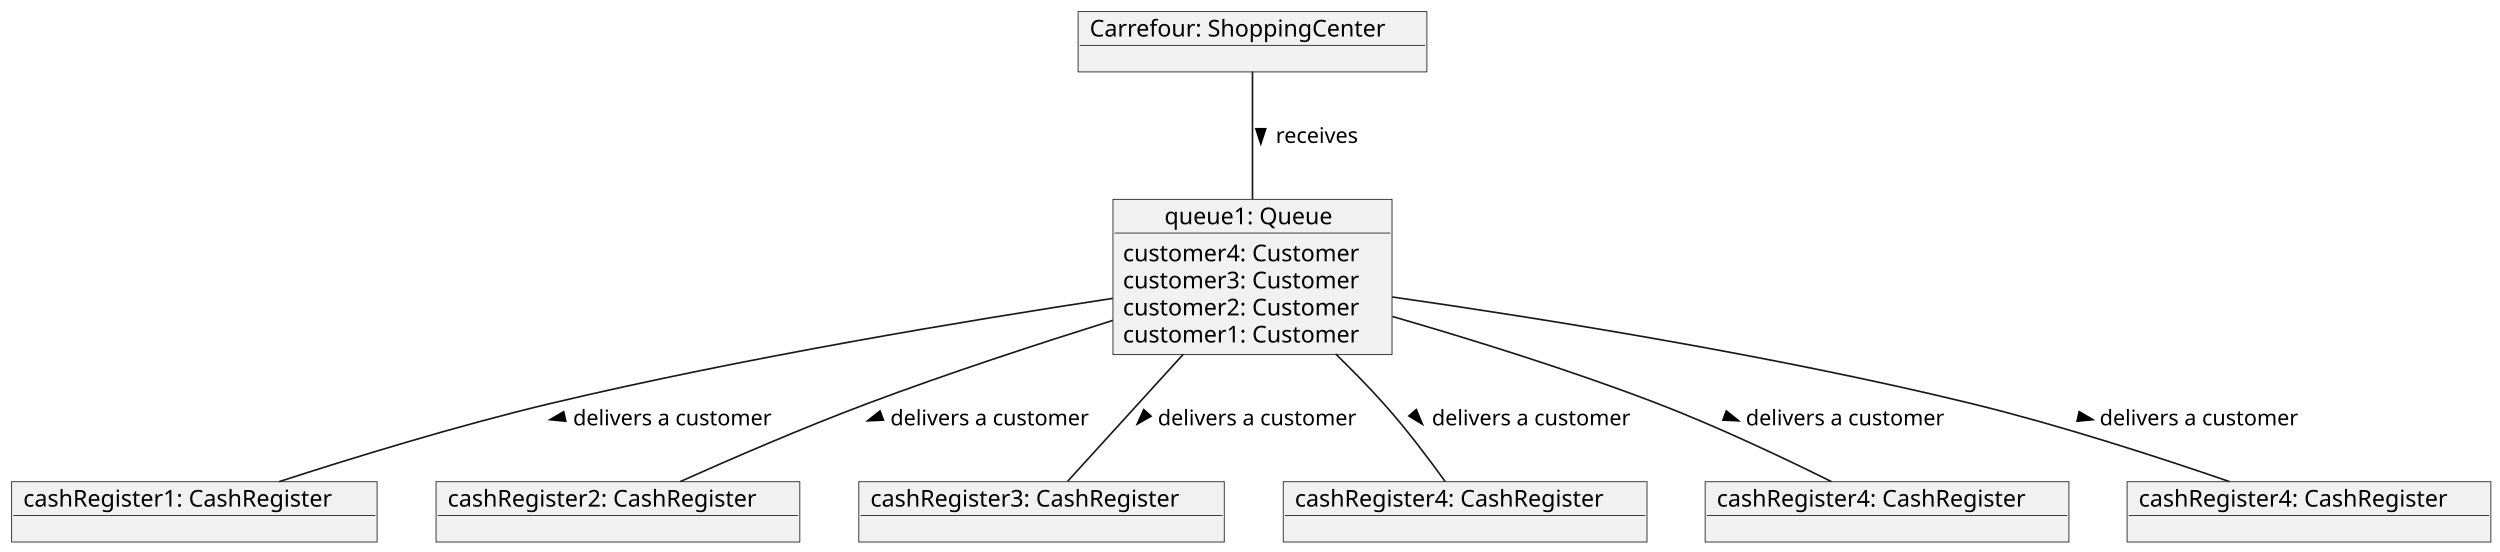
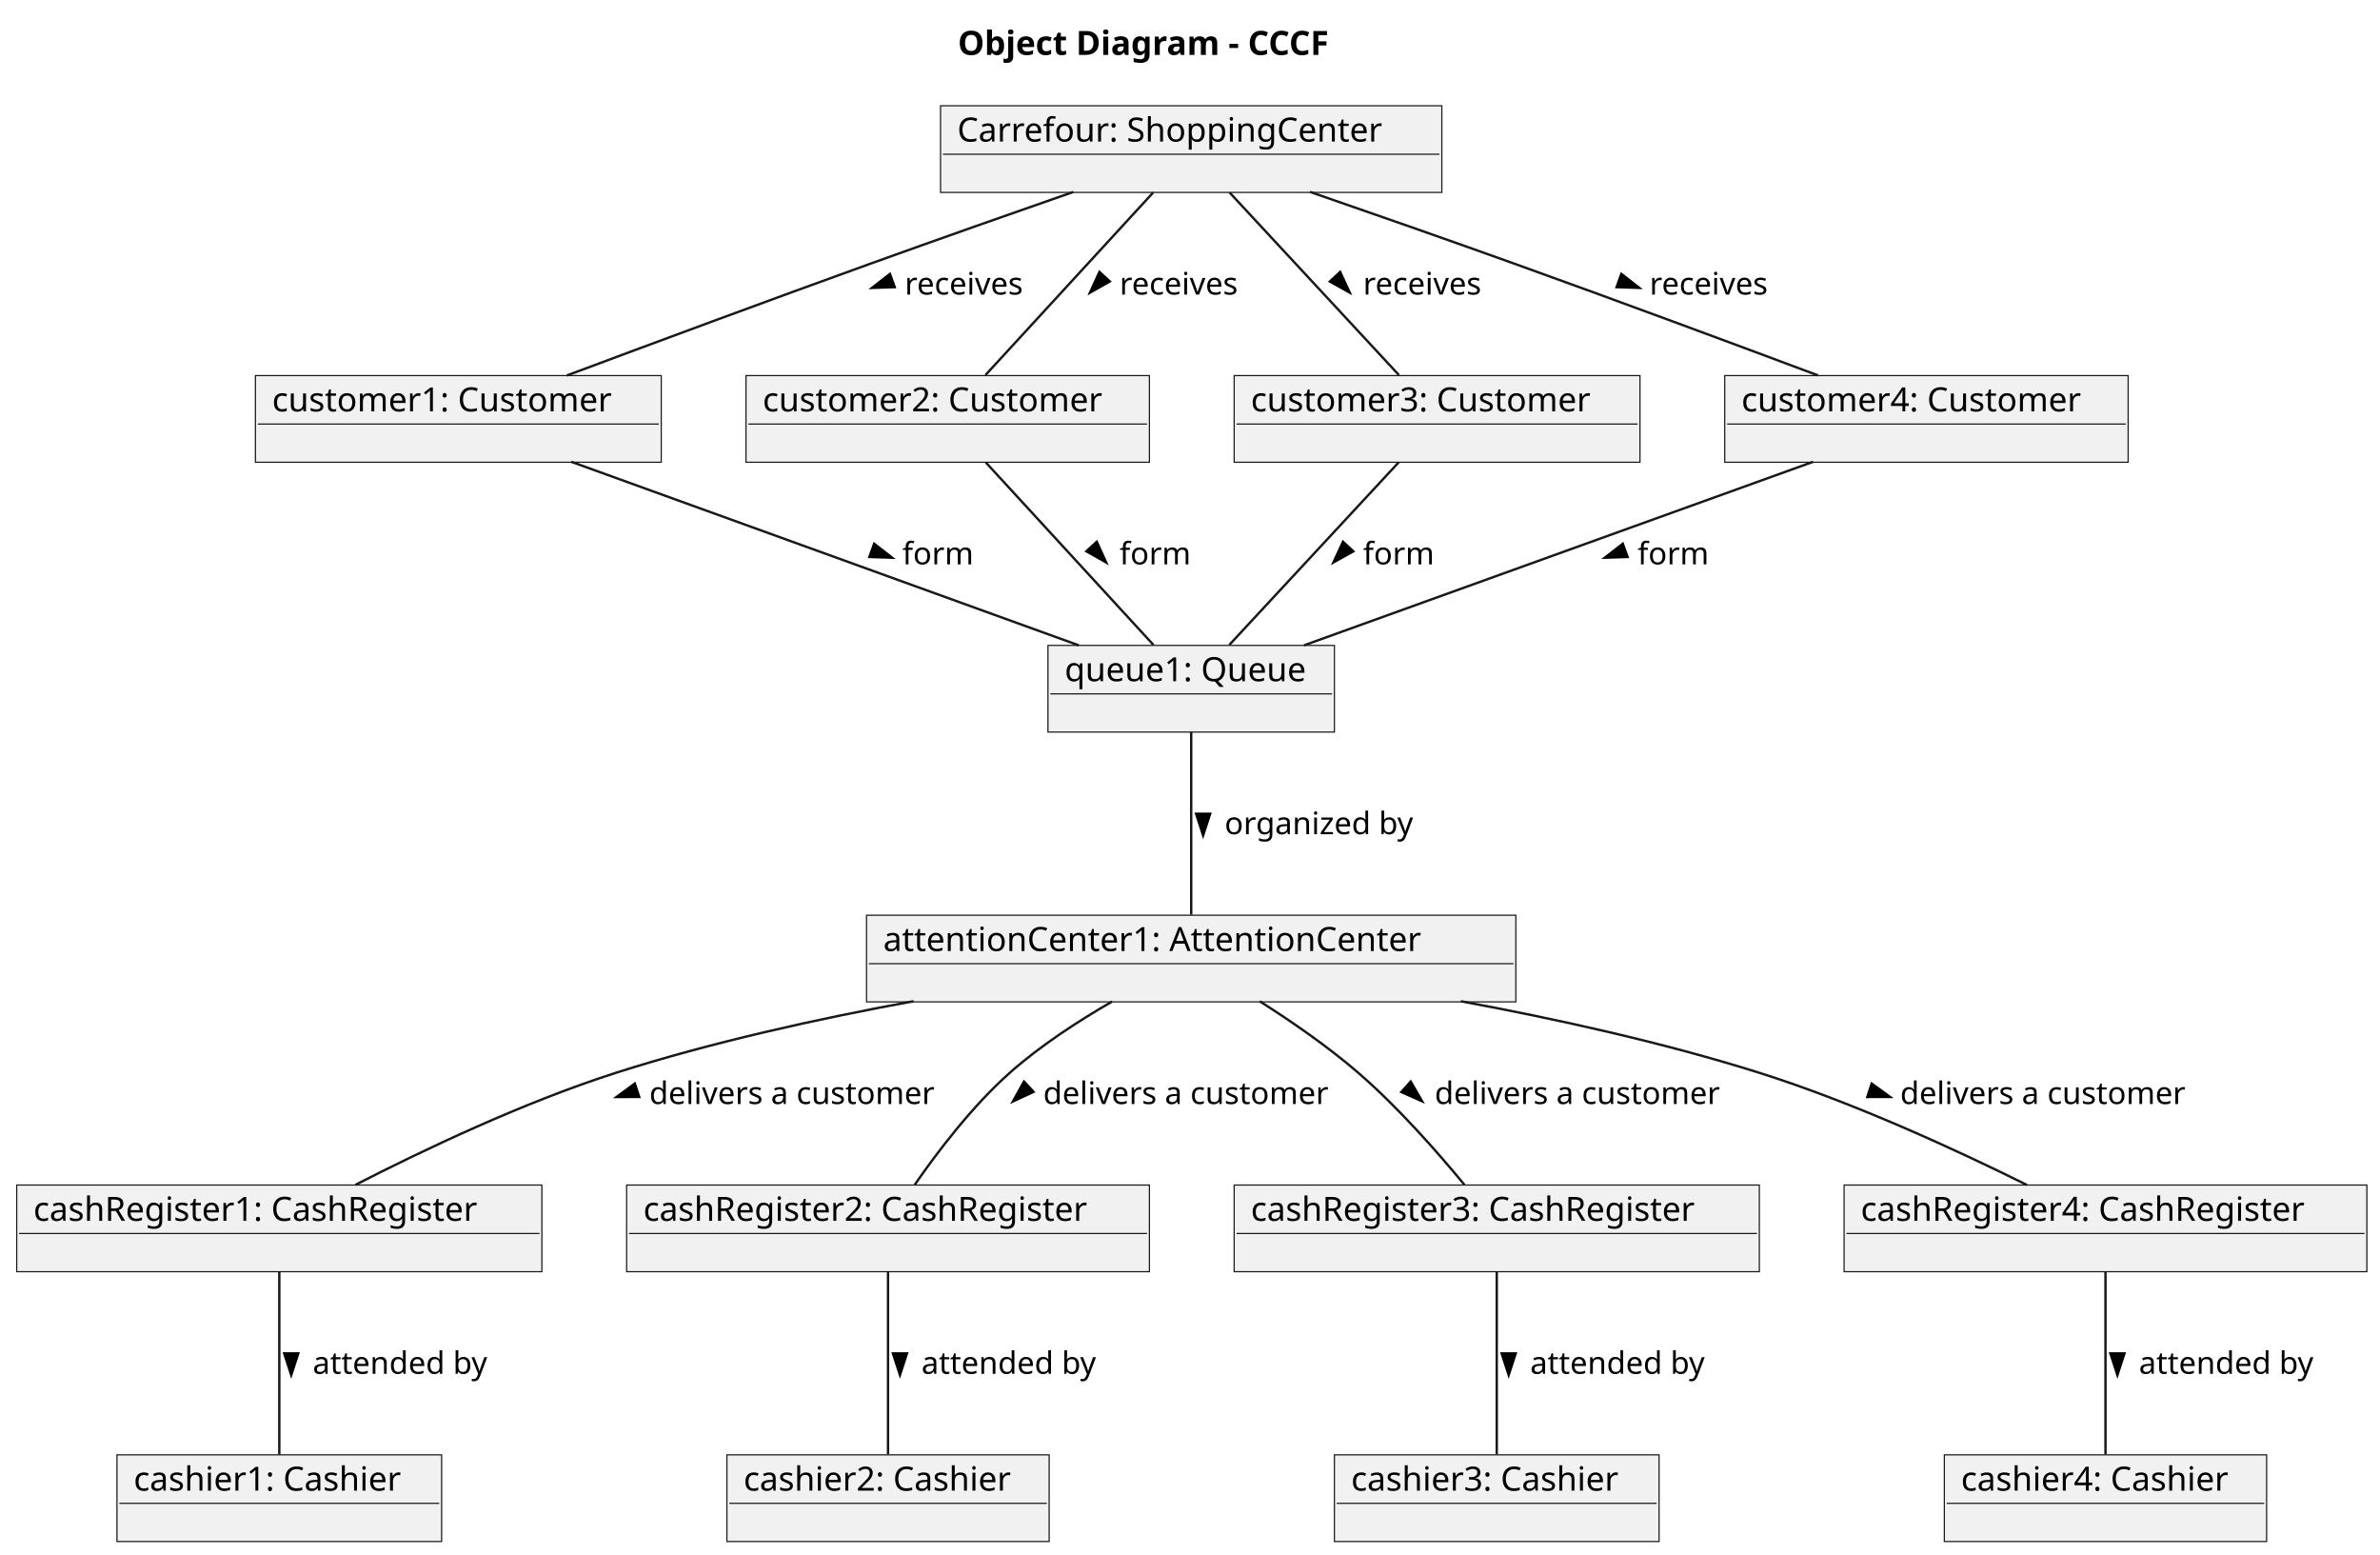
- <svg xmlns="http://www.w3.org/2000/svg" contentStyleType="text/css" height="332px" preserveAspectRatio="none" style="width:1505px;height:332px;background:#FFFFFF;" version="1.1" viewBox="0 0 1505 332" width="1505px" zoomAndPan="magnify">
+ <svg xmlns="http://www.w3.org/2000/svg" contentStyleType="text/css" height="651px" preserveAspectRatio="none" style="width:997px;height:651px;background:#FFFFFF;" version="1.1" viewBox="0 0 997 651" width="997px" zoomAndPan="magnify">
  <defs />
  <g>
+     <text fill="#000000" font-family="sans-serif" font-size="14" font-weight="bold" lengthAdjust="spacing" textLength="181" x="401.25" y="22.995">Object Diagram - CCCF</text>
    <g id="elem_sc">
-       <rect fill="#F1F1F1" height="36.297" style="stroke:#181818;stroke-width:0.5;" width="210" x="649" y="7" />
-       <text fill="#000000" font-family="sans-serif" font-size="14" lengthAdjust="spacing" textLength="196" x="656" y="21.995">Carrefour: ShoppingCenter</text>
-       <line style="stroke:#181818;stroke-width:0.5;" x1="650" x2="858" y1="27.297" y2="27.297" />
+       <rect fill="#F1F1F1" height="36.297" style="stroke:#181818;stroke-width:0.5;" width="210" x="394" y="44.297" />
+       <text fill="#000000" font-family="sans-serif" font-size="14" lengthAdjust="spacing" textLength="196" x="401" y="59.292">Carrefour: ShoppingCenter</text>
+       <line style="stroke:#181818;stroke-width:0.5;" x1="395" x2="603" y1="64.594" y2="64.594" />
    </g>
-     <g id="elem_queue">
-       <rect fill="#F1F1F1" height="93.484" style="stroke:#181818;stroke-width:0.5;" width="168" x="670" y="120" />
-       <text fill="#000000" font-family="sans-serif" font-size="14" lengthAdjust="spacing" textLength="106" x="701" y="134.995">queue1: Queue</text>
-       <line style="stroke:#181818;stroke-width:0.5;" x1="671" x2="837" y1="140.297" y2="140.297" />
-       <text fill="#000000" font-family="sans-serif" font-size="14" lengthAdjust="spacing" textLength="155" x="676" y="157.292">customer4: Customer</text>
-       <text fill="#000000" font-family="sans-serif" font-size="14" lengthAdjust="spacing" textLength="156" x="676" y="173.589">customer3: Customer</text>
-       <text fill="#000000" font-family="sans-serif" font-size="14" lengthAdjust="spacing" textLength="155" x="676" y="189.886">customer2: Customer</text>
-       <text fill="#000000" font-family="sans-serif" font-size="14" lengthAdjust="spacing" textLength="156" x="676" y="206.183">customer1: Customer</text>
+     <g id="elem_cus1">
+       <rect fill="#F1F1F1" height="36.297" style="stroke:#181818;stroke-width:0.5;" width="170" x="107" y="157.297" />
+       <text fill="#000000" font-family="sans-serif" font-size="14" lengthAdjust="spacing" textLength="156" x="114" y="172.292">customer1: Customer</text>
+       <line style="stroke:#181818;stroke-width:0.5;" x1="108" x2="276" y1="177.594" y2="177.594" />
+     </g>
+     <g id="elem_cus2">
+       <rect fill="#F1F1F1" height="36.297" style="stroke:#181818;stroke-width:0.5;" width="169" x="312.5" y="157.297" />
+       <text fill="#000000" font-family="sans-serif" font-size="14" lengthAdjust="spacing" textLength="155" x="319.5" y="172.292">customer2: Customer</text>
+       <line style="stroke:#181818;stroke-width:0.5;" x1="313.5" x2="480.5" y1="177.594" y2="177.594" />
+     </g>
+     <g id="elem_cus3">
+       <rect fill="#F1F1F1" height="36.297" style="stroke:#181818;stroke-width:0.5;" width="170" x="517" y="157.297" />
+       <text fill="#000000" font-family="sans-serif" font-size="14" lengthAdjust="spacing" textLength="156" x="524" y="172.292">customer3: Customer</text>
+       <line style="stroke:#181818;stroke-width:0.5;" x1="518" x2="686" y1="177.594" y2="177.594" />
+     </g>
+     <g id="elem_cus4">
+       <rect fill="#F1F1F1" height="36.297" style="stroke:#181818;stroke-width:0.5;" width="169" x="722.5" y="157.297" />
+       <text fill="#000000" font-family="sans-serif" font-size="14" lengthAdjust="spacing" textLength="155" x="729.5" y="172.292">customer4: Customer</text>
+       <line style="stroke:#181818;stroke-width:0.5;" x1="723.5" x2="890.5" y1="177.594" y2="177.594" />
+     </g>
+     <g id="elem_que">
+       <rect fill="#F1F1F1" height="36.297" style="stroke:#181818;stroke-width:0.5;" width="120" x="439" y="270.297" />
+       <text fill="#000000" font-family="sans-serif" font-size="14" lengthAdjust="spacing" textLength="106" x="446" y="285.292">queue1: Queue</text>
+       <line style="stroke:#181818;stroke-width:0.5;" x1="440" x2="558" y1="290.594" y2="290.594" />
+     </g>
+     <g id="elem_ac">
+       <rect fill="#F1F1F1" height="36.297" style="stroke:#181818;stroke-width:0.5;" width="272" x="363" y="383.297" />
+       <text fill="#000000" font-family="sans-serif" font-size="14" lengthAdjust="spacing" textLength="258" x="370" y="398.292">attentionCenter1: AttentionCenter</text>
+       <line style="stroke:#181818;stroke-width:0.5;" x1="364" x2="634" y1="403.594" y2="403.594" />
    </g>
    <g id="elem_cr1">
-       <rect fill="#F1F1F1" height="36.297" style="stroke:#181818;stroke-width:0.5;" width="220" x="7" y="290" />
-       <text fill="#000000" font-family="sans-serif" font-size="14" lengthAdjust="spacing" textLength="206" x="14" y="304.995">cashRegister1: CashRegister</text>
-       <line style="stroke:#181818;stroke-width:0.5;" x1="8" x2="226" y1="310.297" y2="310.297" />
+       <rect fill="#F1F1F1" height="36.297" style="stroke:#181818;stroke-width:0.5;" width="220" x="7" y="496.297" />
+       <text fill="#000000" font-family="sans-serif" font-size="14" lengthAdjust="spacing" textLength="206" x="14" y="511.292">cashRegister1: CashRegister</text>
+       <line style="stroke:#181818;stroke-width:0.5;" x1="8" x2="226" y1="516.594" y2="516.594" />
    </g>
    <g id="elem_cr2">
-       <rect fill="#F1F1F1" height="36.297" style="stroke:#181818;stroke-width:0.5;" width="219" x="262.5" y="290" />
-       <text fill="#000000" font-family="sans-serif" font-size="14" lengthAdjust="spacing" textLength="205" x="269.5" y="304.995">cashRegister2: CashRegister</text>
-       <line style="stroke:#181818;stroke-width:0.5;" x1="263.5" x2="480.5" y1="310.297" y2="310.297" />
+       <rect fill="#F1F1F1" height="36.297" style="stroke:#181818;stroke-width:0.5;" width="219" x="262.5" y="496.297" />
+       <text fill="#000000" font-family="sans-serif" font-size="14" lengthAdjust="spacing" textLength="205" x="269.5" y="511.292">cashRegister2: CashRegister</text>
+       <line style="stroke:#181818;stroke-width:0.5;" x1="263.5" x2="480.5" y1="516.594" y2="516.594" />
    </g>
    <g id="elem_cr3">
-       <rect fill="#F1F1F1" height="36.297" style="stroke:#181818;stroke-width:0.5;" width="220" x="517" y="290" />
-       <text fill="#000000" font-family="sans-serif" font-size="14" lengthAdjust="spacing" textLength="206" x="524" y="304.995">cashRegister3: CashRegister</text>
-       <line style="stroke:#181818;stroke-width:0.5;" x1="518" x2="736" y1="310.297" y2="310.297" />
+       <rect fill="#F1F1F1" height="36.297" style="stroke:#181818;stroke-width:0.5;" width="220" x="517" y="496.297" />
+       <text fill="#000000" font-family="sans-serif" font-size="14" lengthAdjust="spacing" textLength="206" x="524" y="511.292">cashRegister3: CashRegister</text>
+       <line style="stroke:#181818;stroke-width:0.5;" x1="518" x2="736" y1="516.594" y2="516.594" />
    </g>
    <g id="elem_cr4">
-       <rect fill="#F1F1F1" height="36.297" style="stroke:#181818;stroke-width:0.5;" width="219" x="772.5" y="290" />
-       <text fill="#000000" font-family="sans-serif" font-size="14" lengthAdjust="spacing" textLength="205" x="779.5" y="304.995">cashRegister4: CashRegister</text>
-       <line style="stroke:#181818;stroke-width:0.5;" x1="773.5" x2="990.5" y1="310.297" y2="310.297" />
+       <rect fill="#F1F1F1" height="36.297" style="stroke:#181818;stroke-width:0.5;" width="219" x="772.5" y="496.297" />
+       <text fill="#000000" font-family="sans-serif" font-size="14" lengthAdjust="spacing" textLength="205" x="779.5" y="511.292">cashRegister4: CashRegister</text>
+       <line style="stroke:#181818;stroke-width:0.5;" x1="773.5" x2="990.5" y1="516.594" y2="516.594" />
    </g>
-     <g id="elem_cr5">
-       <rect fill="#F1F1F1" height="36.297" style="stroke:#181818;stroke-width:0.5;" width="219" x="1026.5" y="290" />
-       <text fill="#000000" font-family="sans-serif" font-size="14" lengthAdjust="spacing" textLength="205" x="1033.5" y="304.995">cashRegister4: CashRegister</text>
-       <line style="stroke:#181818;stroke-width:0.5;" x1="1027.5" x2="1244.5" y1="310.297" y2="310.297" />
+     <g id="elem_c1">
+       <rect fill="#F1F1F1" height="36.297" style="stroke:#181818;stroke-width:0.5;" width="136" x="49" y="609.297" />
+       <text fill="#000000" font-family="sans-serif" font-size="14" lengthAdjust="spacing" textLength="122" x="56" y="624.292">cashier1: Cashier</text>
+       <line style="stroke:#181818;stroke-width:0.5;" x1="50" x2="184" y1="629.594" y2="629.594" />
    </g>
-     <g id="elem_cr6">
-       <rect fill="#F1F1F1" height="36.297" style="stroke:#181818;stroke-width:0.5;" width="219" x="1280.5" y="290" />
-       <text fill="#000000" font-family="sans-serif" font-size="14" lengthAdjust="spacing" textLength="205" x="1287.5" y="304.995">cashRegister4: CashRegister</text>
-       <line style="stroke:#181818;stroke-width:0.5;" x1="1281.5" x2="1498.5" y1="310.297" y2="310.297" />
+     <g id="elem_c2">
+       <rect fill="#F1F1F1" height="36.297" style="stroke:#181818;stroke-width:0.5;" width="135" x="304.5" y="609.297" />
+       <text fill="#000000" font-family="sans-serif" font-size="14" lengthAdjust="spacing" textLength="121" x="311.5" y="624.292">cashier2: Cashier</text>
+       <line style="stroke:#181818;stroke-width:0.5;" x1="305.5" x2="438.5" y1="629.594" y2="629.594" />
    </g>
-     <g id="link_sc_queue">
-       <path codeLine="10" d="M754,43.105 C754,62.094 754,93.529 754,119.786 " fill="none" id="sc-queue" style="stroke:#181818;stroke-width:1.0;" />
-       <polygon fill="#000000" points="759,86.566,761.939,77.521,756.061,77.521,759,86.566" style="stroke:#000000;stroke-width:1.0;" />
-       <text fill="#000000" font-family="sans-serif" font-size="13" lengthAdjust="spacing" textLength="54" x="768" y="86.067">receives</text>
+     <g id="elem_c3">
+       <rect fill="#F1F1F1" height="36.297" style="stroke:#181818;stroke-width:0.5;" width="136" x="559" y="609.297" />
+       <text fill="#000000" font-family="sans-serif" font-size="14" lengthAdjust="spacing" textLength="122" x="566" y="624.292">cashier3: Cashier</text>
+       <line style="stroke:#181818;stroke-width:0.5;" x1="560" x2="694" y1="629.594" y2="629.594" />
    </g>
-     <g id="link_queue_cr1">
-       <path codeLine="19" d="M669.949,179.61 C584.172,192.644 447.478,215.283 331,243 C274.601,256.421 211.092,275.993 168.012,289.955 " fill="none" id="queue-cr1" style="stroke:#181818;stroke-width:1.0;" />
-       <polygon fill="#000000" points="331.117,252.64,340.582,253.568,339.32,247.827,331.117,252.64" style="stroke:#000000;stroke-width:1.0;" />
-       <text fill="#000000" font-family="sans-serif" font-size="13" lengthAdjust="spacing" textLength="127" x="345" y="256.067">delivers a customer</text>
+     <g id="elem_c4">
+       <rect fill="#F1F1F1" height="36.297" style="stroke:#181818;stroke-width:0.5;" width="135" x="814.5" y="609.297" />
+       <text fill="#000000" font-family="sans-serif" font-size="14" lengthAdjust="spacing" textLength="121" x="821.5" y="624.292">cashier4: Cashier</text>
+       <line style="stroke:#181818;stroke-width:0.5;" x1="815.5" x2="948.5" y1="629.594" y2="629.594" />
    </g>
-     <g id="link_queue_cr2">
-       <path codeLine="20" d="M669.89,192.896 C625.565,206.775 570.481,224.81 522,243 C483.165,257.571 439.655,276.424 409.538,289.887 " fill="none" id="queue-cr2" style="stroke:#181818;stroke-width:1.0;" />
-       <polygon fill="#000000" points="522.315,253.312,531.817,252.908,529.765,247.4,522.315,253.312" style="stroke:#000000;stroke-width:1.0;" />
-       <text fill="#000000" font-family="sans-serif" font-size="13" lengthAdjust="spacing" textLength="127" x="536" y="256.067">delivers a customer</text>
+     <g id="link_sc_cus1">
+       <path codeLine="10" d="M449.608,80.396 C424.275,89.223 392.948,100.227 365,110.297 C321.616,125.929 272.3,144.225 237.454,157.242 " fill="none" id="sc-cus1" style="stroke:#181818;stroke-width:1.0;" />
+       <polygon fill="#000000" points="365.299,120.566,374.804,120.249,372.802,114.722,365.299,120.566" style="stroke:#000000;stroke-width:1.0;" />
+       <text fill="#000000" font-family="sans-serif" font-size="13" lengthAdjust="spacing" textLength="54" x="379" y="123.364">receives</text>
    </g>
-     <g id="link_queue_cr3">
-       <path codeLine="21" d="M712.415,213.178 C688.543,239.4 659.96,270.796 642.656,289.803 " fill="none" id="queue-cr3" style="stroke:#181818;stroke-width:1.0;" />
-       <polygon fill="#000000" points="684.634,255.264,692.896,250.554,688.55,246.597,684.634,255.264" style="stroke:#000000;stroke-width:1.0;" />
-       <text fill="#000000" font-family="sans-serif" font-size="13" lengthAdjust="spacing" textLength="127" x="697" y="256.067">delivers a customer</text>
+     <g id="link_sc_cus2">
+       <path codeLine="11" d="M483.062,80.641 C463.9,101.494 431.938,136.276 412.826,157.075 " fill="none" id="sc-cus2" style="stroke:#181818;stroke-width:1.0;" />
+       <polygon fill="#000000" points="456.617,122.545,464.901,117.873,460.573,113.896,456.617,122.545" style="stroke:#000000;stroke-width:1.0;" />
+       <text fill="#000000" font-family="sans-serif" font-size="13" lengthAdjust="spacing" textLength="54" x="469" y="123.364">receives</text>
    </g>
-     <g id="link_queue_cr4">
-       <path codeLine="22" d="M804.056,213.084 C813.93,222.695 824.01,232.969 833,243 C846.543,258.11 860.464,276.636 869.99,289.86 " fill="none" id="queue-cr4" style="stroke:#181818;stroke-width:1.0;" />
-       <polygon fill="#000000" points="856.258,255.36,852.594,246.583,848.135,250.412,856.258,255.36" style="stroke:#000000;stroke-width:1.0;" />
-       <text fill="#000000" font-family="sans-serif" font-size="13" lengthAdjust="spacing" textLength="127" x="862" y="256.067">delivers a customer</text>
+     <g id="link_sc_cus3">
+       <path codeLine="12" d="M515.094,80.641 C534.444,101.494 566.72,136.276 586.019,157.075 " fill="none" id="sc-cus3" style="stroke:#181818;stroke-width:1.0;" />
+       <polygon fill="#000000" points="565.401,122.528,561.403,113.899,557.094,117.897,565.401,122.528" style="stroke:#000000;stroke-width:1.0;" />
+       <text fill="#000000" font-family="sans-serif" font-size="13" lengthAdjust="spacing" textLength="54" x="571" y="123.364">receives</text>
    </g>
-     <g id="link_queue_cr5">
-       <path codeLine="23" d="M838.234,190.537 C885.691,204.267 945.749,222.904 998,243 C1034.48,257.031 1074.9,276.229 1102.52,289.93 " fill="none" id="queue-cr5" style="stroke:#181818;stroke-width:1.0;" />
-       <polygon fill="#000000" points="1046.68,253.327,1039.248,247.392,1037.179,252.893,1046.68,253.327" style="stroke:#000000;stroke-width:1.0;" />
-       <text fill="#000000" font-family="sans-serif" font-size="13" lengthAdjust="spacing" textLength="127" x="1051" y="256.067">delivers a customer</text>
+     <g id="link_sc_cus4">
+       <path codeLine="13" d="M548.77,80.367 C574.294,89.187 605.854,100.192 634,110.297 C677.402,125.879 726.715,144.181 761.557,157.213 " fill="none" id="sc-cus4" style="stroke:#181818;stroke-width:1.0;" />
+       <polygon fill="#000000" points="686.703,120.562,679.194,114.725,677.197,120.254,686.703,120.562" style="stroke:#000000;stroke-width:1.0;" />
+       <text fill="#000000" font-family="sans-serif" font-size="13" lengthAdjust="spacing" textLength="54" x="691" y="123.364">receives</text>
    </g>
-     <g id="link_queue_cr6">
-       <path codeLine="24" d="M838.094,178.783 C925.84,191.343 1067.08,213.779 1187,243 C1240.85,256.123 1301.29,275.84 1342.11,289.918 " fill="none" id="queue-cr6" style="stroke:#181818;stroke-width:1.0;" />
-       <polygon fill="#000000" points="1259.883,252.643,1251.683,247.825,1250.417,253.565,1259.883,252.643" style="stroke:#000000;stroke-width:1.0;" />
-       <text fill="#000000" font-family="sans-serif" font-size="13" lengthAdjust="spacing" textLength="127" x="1264" y="256.067">delivers a customer</text>
+     <g id="link_cus1_que">
+       <path codeLine="17" d="M239.296,193.397 C297.071,214.287 394.218,249.412 451.902,270.268 " fill="none" id="cus1-que" style="stroke:#181818;stroke-width:1.0;" />
+       <polygon fill="#000000" points="373.702,233.563,366.195,227.724,364.197,233.252,373.702,233.563" style="stroke:#000000;stroke-width:1.0;" />
+       <text fill="#000000" font-family="sans-serif" font-size="13" lengthAdjust="spacing" textLength="31" x="378" y="236.364">form</text>
+     </g>
+     <g id="link_cus2_que">
+       <path codeLine="18" d="M412.938,193.641 C432.1,214.494 464.062,249.276 483.174,270.075 " fill="none" id="cus2-que" style="stroke:#181818;stroke-width:1.0;" />
+       <polygon fill="#000000" points="463.383,235.545,459.427,226.896,455.099,230.873,463.383,235.545" style="stroke:#000000;stroke-width:1.0;" />
+       <text fill="#000000" font-family="sans-serif" font-size="13" lengthAdjust="spacing" textLength="31" x="469" y="236.364">form</text>
+     </g>
+     <g id="link_cus3_que">
+       <path codeLine="19" d="M585.906,193.641 C566.556,214.494 534.28,249.276 514.981,270.075 " fill="none" id="cus3-que" style="stroke:#181818;stroke-width:1.0;" />
+       <polygon fill="#000000" points="558.599,235.528,566.906,230.897,562.597,226.899,558.599,235.528" style="stroke:#000000;stroke-width:1.0;" />
+       <text fill="#000000" font-family="sans-serif" font-size="13" lengthAdjust="spacing" textLength="31" x="571" y="236.364">form</text>
+     </g>
+     <g id="link_cus4_que">
+       <path codeLine="20" d="M759.55,193.397 C701.587,214.287 604.124,249.412 546.251,270.268 " fill="none" id="cus4-que" style="stroke:#181818;stroke-width:1.0;" />
+       <polygon fill="#000000" points="672.296,233.559,681.802,233.257,679.809,227.727,672.296,233.559" style="stroke:#000000;stroke-width:1.0;" />
+       <text fill="#000000" font-family="sans-serif" font-size="13" lengthAdjust="spacing" textLength="31" x="686" y="236.364">form</text>
+     </g>
+     <g id="link_que_ac">
+       <path codeLine="24" d="M499,306.641 C499,327.494 499,362.276 499,383.075 " fill="none" id="que-ac" style="stroke:#181818;stroke-width:1.0;" />
+       <polygon fill="#000000" points="504,349.863,506.939,340.818,501.061,340.818,504,349.863" style="stroke:#000000;stroke-width:1.0;" />
+       <text fill="#000000" font-family="sans-serif" font-size="13" lengthAdjust="spacing" textLength="83" x="513" y="349.364">organized by</text>
+     </g>
+     <g id="link_ac_cr1">
+       <path codeLine="31" d="M382.692,419.318 C342.665,426.66 297.894,436.546 258,449.297 C219.206,461.696 176.947,481.834 148.91,496.209 " fill="none" id="ac-cr1" style="stroke:#181818;stroke-width:1.0;" />
+       <polygon fill="#000000" points="258.25,459.425,267.761,459.391,265.924,453.808,258.25,459.425" style="stroke:#000000;stroke-width:1.0;" />
+       <text fill="#000000" font-family="sans-serif" font-size="13" lengthAdjust="spacing" textLength="127" x="272" y="462.364">delivers a customer</text>
+     </g>
+     <g id="link_ac_cr2">
+       <path codeLine="32" d="M465.869,419.449 C451.878,427.512 435.879,437.866 423,449.297 C407.274,463.255 392.685,482.465 383.175,496.189 " fill="none" id="ac-cr2" style="stroke:#181818;stroke-width:1.0;" />
+       <polygon fill="#000000" points="424.335,461.264,432.964,457.266,428.966,452.957,424.335,461.264" style="stroke:#000000;stroke-width:1.0;" />
+       <text fill="#000000" font-family="sans-serif" font-size="13" lengthAdjust="spacing" textLength="127" x="437" y="462.364">delivers a customer</text>
+     </g>
+     <g id="link_ac_cr3">
+       <path codeLine="33" d="M527.725,419.345 C540.847,427.684 556.266,438.287 569,449.297 C585.674,463.714 602.323,482.676 613.478,496.211 " fill="none" id="ac-cr3" style="stroke:#181818;stroke-width:1.0;" />
+       <polygon fill="#000000" points="595.723,461.201,590.949,452.975,587.026,457.352,595.723,461.201" style="stroke:#000000;stroke-width:1.0;" />
+       <text fill="#000000" font-family="sans-serif" font-size="13" lengthAdjust="spacing" textLength="127" x="601" y="462.364">delivers a customer</text>
+     </g>
+     <g id="link_ac_cr4">
+       <path codeLine="34" d="M611.975,419.337 C651.953,426.745 696.931,436.668 737,449.297 C776.76,461.828 820.243,481.942 849.117,496.275 " fill="none" id="ac-cr4" style="stroke:#181818;stroke-width:1.0;" />
+       <polygon fill="#000000" points="791.756,459.406,784.059,453.82,782.245,459.41,791.756,459.406" style="stroke:#000000;stroke-width:1.0;" />
+       <text fill="#000000" font-family="sans-serif" font-size="13" lengthAdjust="spacing" textLength="127" x="796" y="462.364">delivers a customer</text>
+     </g>
+     <g id="link_cr1_c1">
+       <path codeLine="41" d="M117,532.641 C117,553.494 117,588.276 117,609.075 " fill="none" id="cr1-c1" style="stroke:#181818;stroke-width:1.0;" />
+       <polygon fill="#000000" points="122,575.863,124.939,566.818,119.061,566.818,122,575.863" style="stroke:#000000;stroke-width:1.0;" />
+       <text fill="#000000" font-family="sans-serif" font-size="13" lengthAdjust="spacing" textLength="78" x="131" y="575.364">attended by</text>
+     </g>
+     <g id="link_cr2_c2">
+       <path codeLine="42" d="M372,532.641 C372,553.494 372,588.276 372,609.075 " fill="none" id="cr2-c2" style="stroke:#181818;stroke-width:1.0;" />
+       <polygon fill="#000000" points="377,575.863,379.939,566.818,374.061,566.818,377,575.863" style="stroke:#000000;stroke-width:1.0;" />
+       <text fill="#000000" font-family="sans-serif" font-size="13" lengthAdjust="spacing" textLength="78" x="386" y="575.364">attended by</text>
+     </g>
+     <g id="link_cr3_c3">
+       <path codeLine="43" d="M627,532.641 C627,553.494 627,588.276 627,609.075 " fill="none" id="cr3-c3" style="stroke:#181818;stroke-width:1.0;" />
+       <polygon fill="#000000" points="632,575.863,634.939,566.818,629.061,566.818,632,575.863" style="stroke:#000000;stroke-width:1.0;" />
+       <text fill="#000000" font-family="sans-serif" font-size="13" lengthAdjust="spacing" textLength="78" x="641" y="575.364">attended by</text>
+     </g>
+     <g id="link_cr4_c4">
+       <path codeLine="44" d="M882,532.641 C882,553.494 882,588.276 882,609.075 " fill="none" id="cr4-c4" style="stroke:#181818;stroke-width:1.0;" />
+       <polygon fill="#000000" points="887,575.863,889.939,566.818,884.061,566.818,887,575.863" style="stroke:#000000;stroke-width:1.0;" />
+       <text fill="#000000" font-family="sans-serif" font-size="13" lengthAdjust="spacing" textLength="78" x="896" y="575.364">attended by</text>
    </g>
  </g>
</svg>
